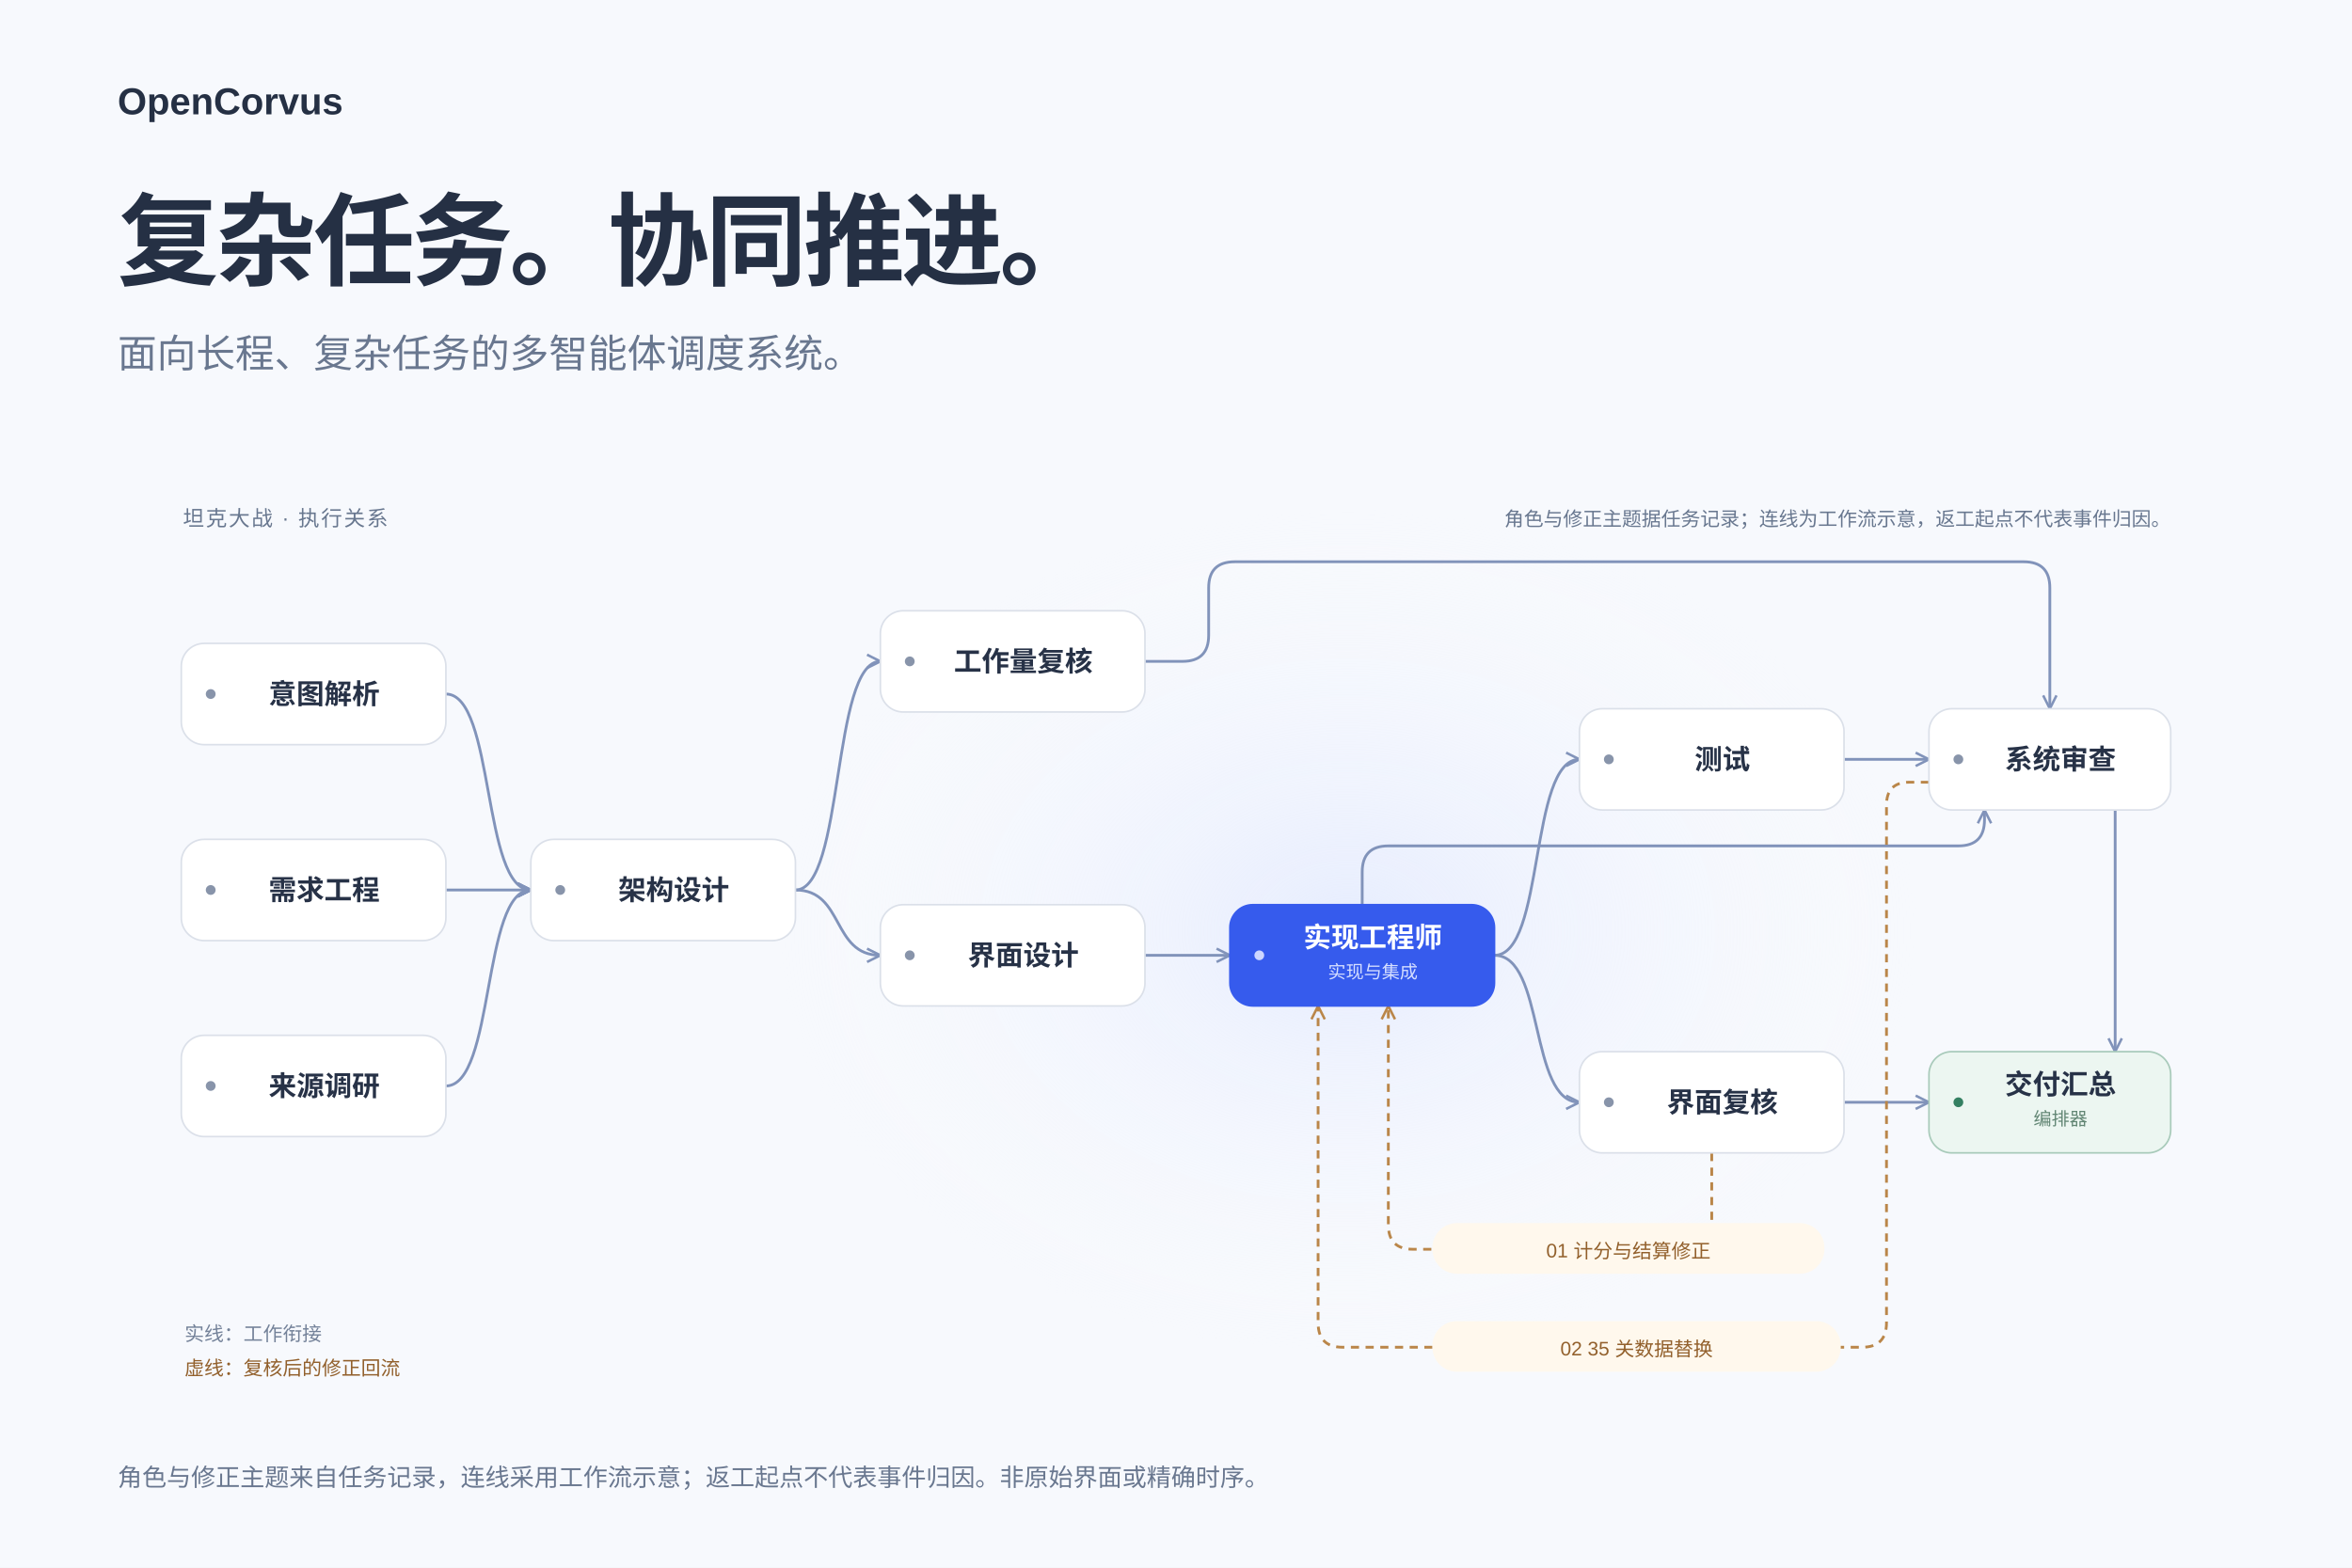
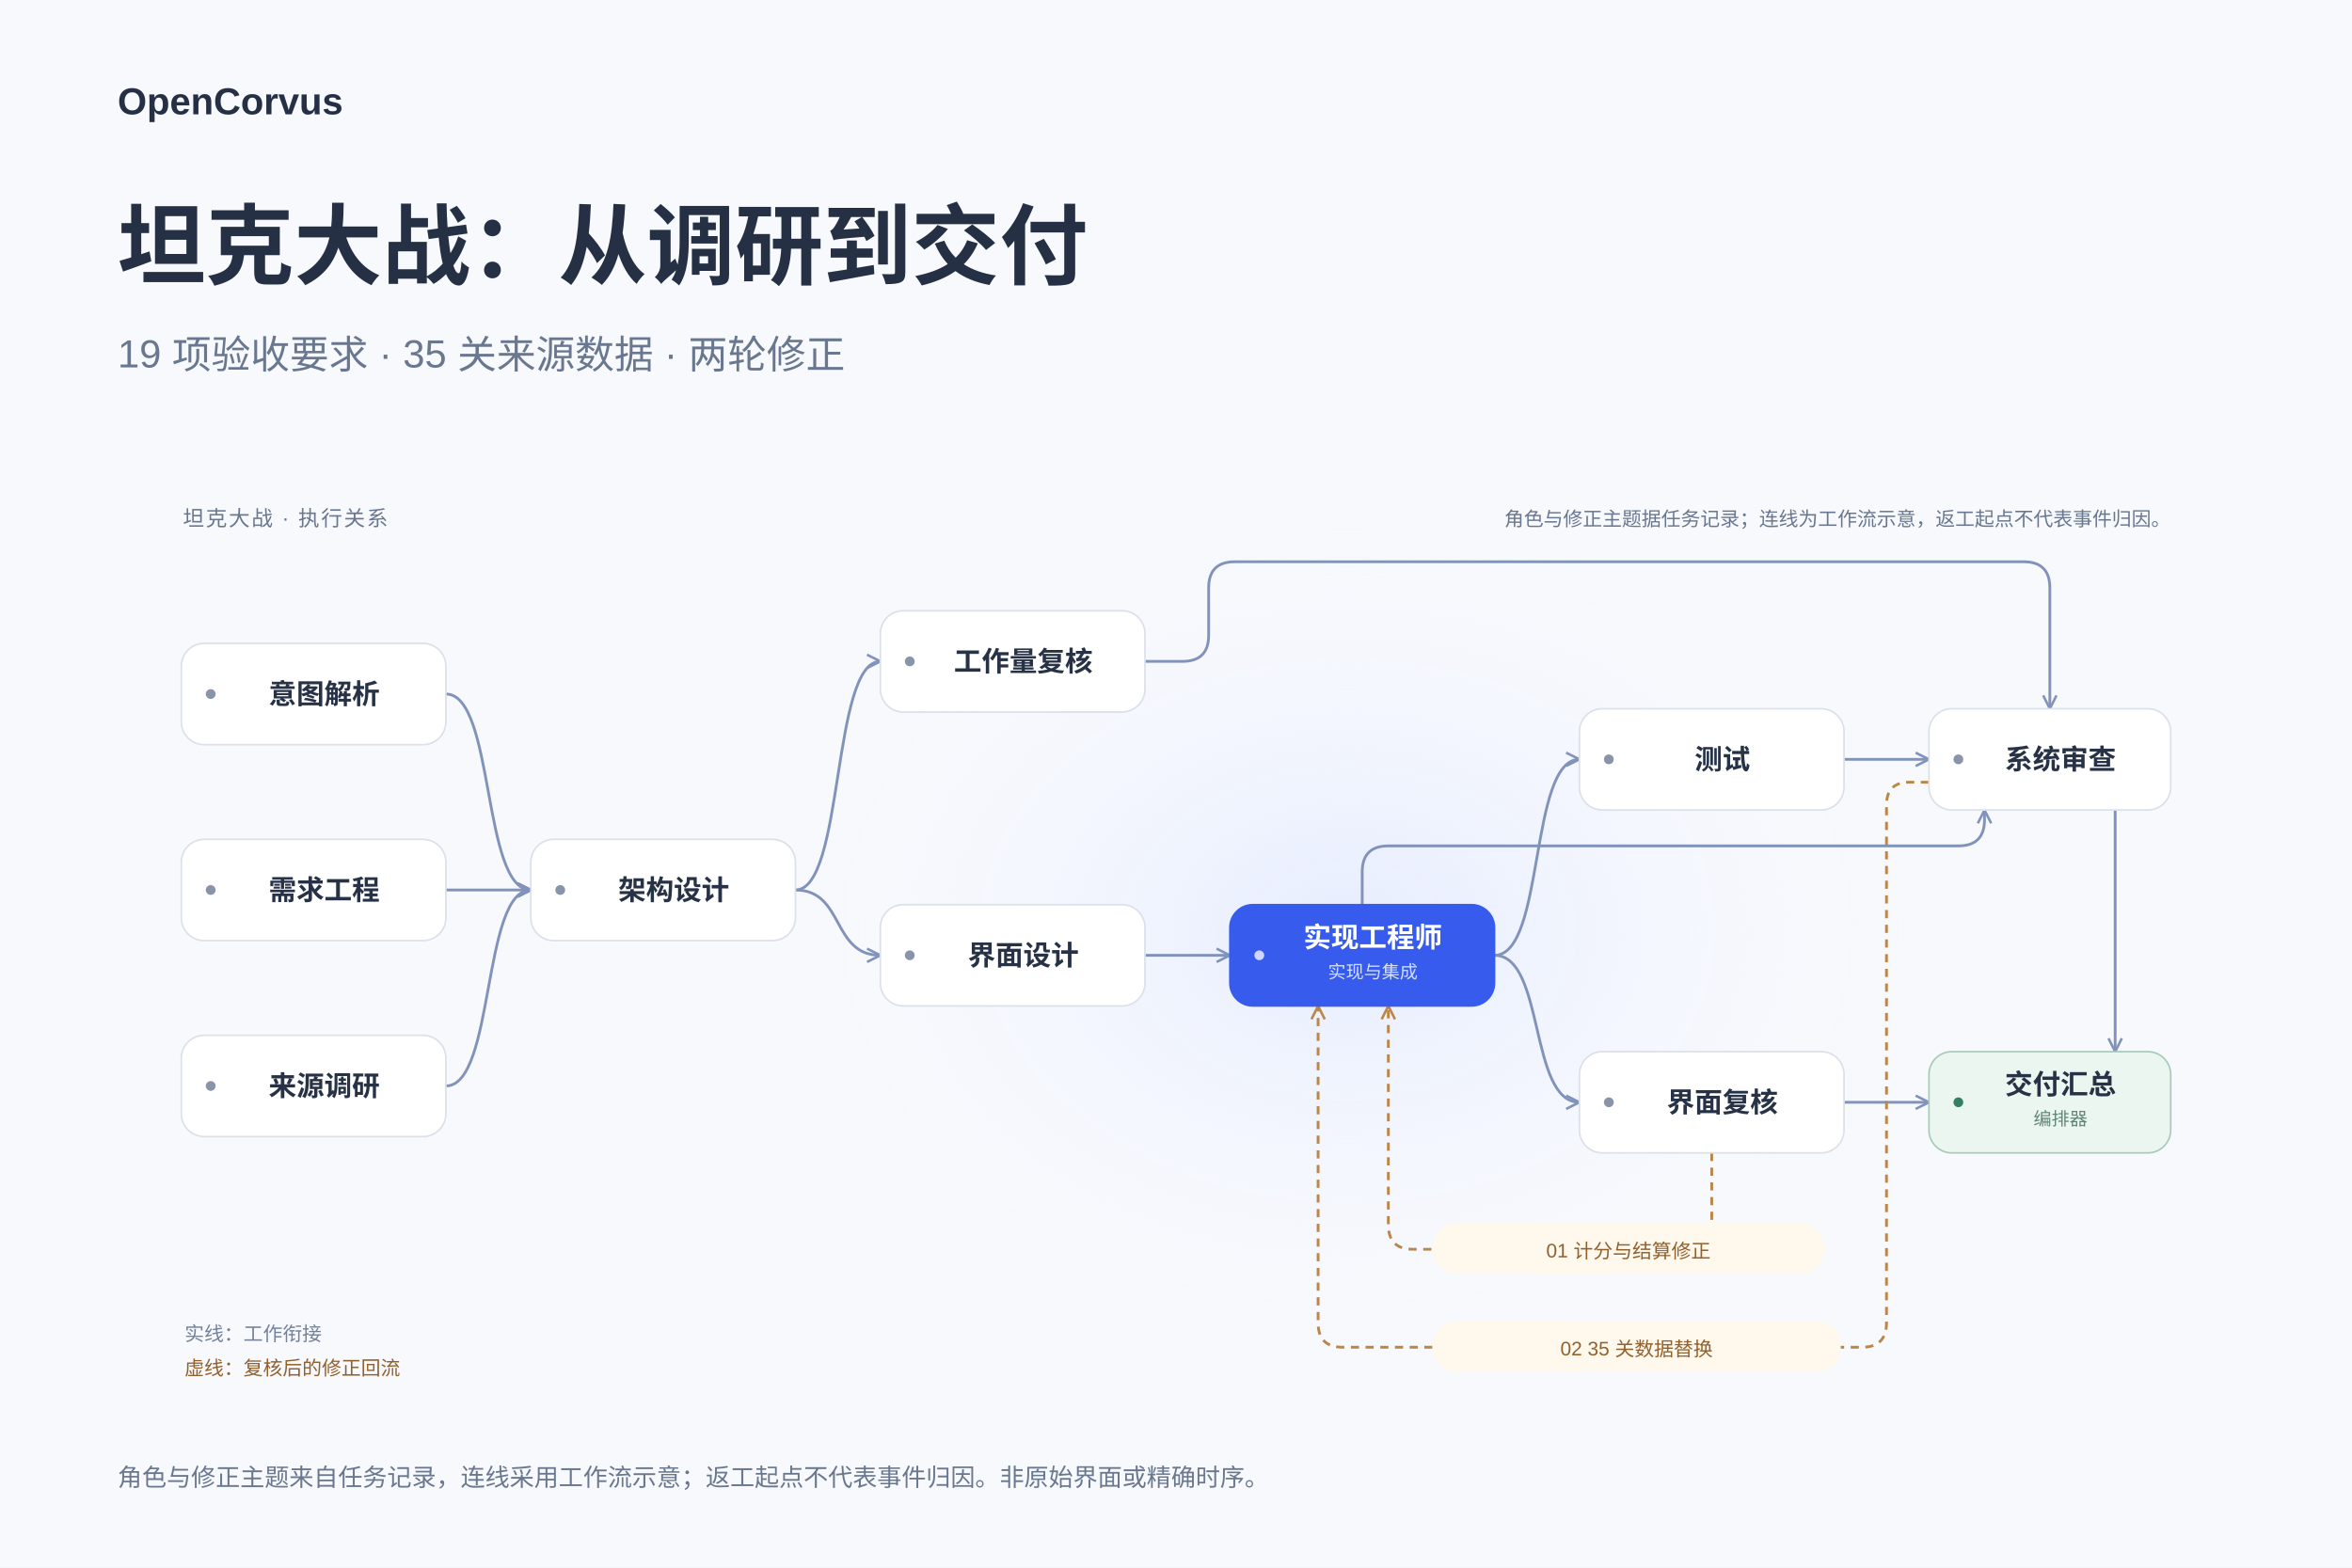
<svg xmlns="http://www.w3.org/2000/svg" width="1440" height="960" viewBox="0 0 1440 960" role="img" aria-labelledby="share-title">
  <rect width="1440" height="960" fill="#f7f9fd" />
  <g font-family="Arial, Microsoft YaHei, Noto Sans CJK SC, sans-serif">
    <text x="72" y="70" fill="#253044" font-size="23" font-weight="600">OpenCorvus</text>
-     <text x="72" y="170" fill="#253044" font-size="62" font-weight="700" letter-spacing="-2">复杂任务。协同推进。</text>
-     <text x="72" y="225" fill="#69778f" font-size="24">面向长程、复杂任务的多智能体调度系统。</text>
+     <text x="72" y="170" fill="#253044" font-size="54" font-weight="700">坦克大战：从调研到交付</text>
+     <text x="72" y="225" fill="#69778f" font-size="24">19 项验收要求 · 35 关来源数据 · 两轮修正</text>
    <text x="72" y="910" fill="#69778f" font-size="15">角色与修正主题来自任务记录，连线采用工作流示意；返工起点不代表事件归因。非原始界面或精确时序。</text>
  </g>
  <g transform="translate(75 280)">
    <svg viewBox="0 0 1290 590" width="1290" height="590" role="img" aria-labelledby="share-title share-desc">
      <defs>
        <marker id="share-arrow" viewBox="0 0 10 10" refX="9" refY="5" markerWidth="6" markerHeight="6" orient="auto">
          <path d="M1 1 9 5 1 9" fill="none" stroke="#8193ba" stroke-width="1.5" />
        </marker>
        <marker id="share-repair" viewBox="0 0 10 10" refX="9" refY="5" markerWidth="6" markerHeight="6" orient="auto">
          <path d="M1 1 9 5 1 9" fill="none" stroke="#ba8649" stroke-width="1.5" />
        </marker>
        <radialGradient id="share-wash">
          <stop stop-color="#dfe7ff" stop-opacity=".7" />
          <stop offset="1" stop-color="#f7f9fd" stop-opacity="0" />
        </radialGradient>
      </defs>
      <rect width="1290" height="590" rx="24" fill="#f7f9fd" />
      <ellipse cx="750" cy="290" rx="350" ry="260" fill="url(#share-wash)" />
      <g font-family="Arial, Microsoft YaHei, Noto Sans CJK SC, sans-serif">
        <text x="37" y="42" font-size="13" fill="#68778f" letter-spacing="1">坦克大战 · 执行关系</text>
        <text x="1254" y="42" text-anchor="end" font-size="12" fill="#68778f">角色与修正主题据任务记录；连线为工作流示意，返工起点不代表事件归因。</text>
        <g fill="none" stroke="#8193ba" stroke-width="1.7">
          <path data-from="intent" data-to="architecture" d="M198 145 C228 145 220 265 250 265" marker-end="url(#share-arrow)" />
          <path data-from="requirements" data-to="architecture" d="M198 265 H250" marker-end="url(#share-arrow)" />
          <path data-from="research" data-to="architecture" d="M198 385 C228 385 220 265 250 265" marker-end="url(#share-arrow)" />
          <path data-from="architecture" data-to="workload" d="M412 265 C442 265 434 125 464 125" marker-end="url(#share-arrow)" />
          <path data-from="architecture" data-to="design" d="M412 265 C442 265 434 305 464 305" marker-end="url(#share-arrow)" />
          <path data-from="design" data-to="implementation" d="M626 305 H678" marker-end="url(#share-arrow)" />
          <path data-from="implementation" data-to="test" d="M840 305 C871 305 861 185 892 185" marker-end="url(#share-arrow)" />
          <path data-from="implementation" data-to="interface-review" d="M840 305 C871 305 861 395 892 395" marker-end="url(#share-arrow)" />
          <path data-from="test" data-to="system-review" d="M1054 185 H1106" marker-end="url(#share-arrow)" />
          <path data-from="workload" data-to="system-review" d="M626 125 H649 Q665 125 665 109 V80 Q665 64 681 64 H1164 Q1180 64 1180 80 V154" marker-end="url(#share-arrow)" />
          <path data-from="implementation" data-to="system-review" d="M759 274 V254 Q759 238 775 238 H1124 Q1140 238 1140 222 V216" marker-end="url(#share-arrow)" />
          <path data-from="system-review" data-to="delivery" d="M1220 216 V364" marker-end="url(#share-arrow)" />
          <path data-from="interface-review" data-to="delivery" d="M1054 395 H1106" marker-end="url(#share-arrow)" />
        </g>
        <g fill="none" stroke="#ba8649" stroke-width="1.7" stroke-dasharray="5 4">
          <path data-from="interface-review" data-to="implementation" d="M973 426 V470 Q973 485 958 485 H790 Q775 485 775 470 V336" marker-end="url(#share-repair)" />
          <path data-from="system-review" data-to="implementation" d="M1106 199 H1094 Q1080 199 1080 213 V530 Q1080 545 1065 545 H747 Q732 545 732 530 V336" marker-end="url(#share-repair)" />
        </g>
        <g data-node="intent" transform="translate(36 114)">
          <rect width="162" height="62" rx="14" fill="#ffffff" stroke="#dbe0e9" />
          <circle cx="18" cy="31" r="3" fill="#8894aa" />
          <text x="87.5" y="37" text-anchor="middle" fill="#273247" font-size="17" font-weight="600">意图解析</text>
        </g>
        <g data-node="requirements" transform="translate(36 234)">
          <rect width="162" height="62" rx="14" fill="#ffffff" stroke="#dbe0e9" />
          <circle cx="18" cy="31" r="3" fill="#8894aa" />
          <text x="87.5" y="37" text-anchor="middle" fill="#273247" font-size="17" font-weight="600">需求工程</text>
        </g>
        <g data-node="research" transform="translate(36 354)">
          <rect width="162" height="62" rx="14" fill="#ffffff" stroke="#dbe0e9" />
          <circle cx="18" cy="31" r="3" fill="#8894aa" />
          <text x="87.5" y="37" text-anchor="middle" fill="#273247" font-size="17" font-weight="600">来源调研</text>
        </g>
        <g data-node="architecture" transform="translate(250 234)">
          <rect width="162" height="62" rx="14" fill="#ffffff" stroke="#dbe0e9" />
          <circle cx="18" cy="31" r="3" fill="#8894aa" />
          <text x="87.5" y="37" text-anchor="middle" fill="#273247" font-size="17" font-weight="600">架构设计</text>
        </g>
        <g data-node="workload" transform="translate(464 94)">
          <rect width="162" height="62" rx="14" fill="#ffffff" stroke="#dbe0e9" />
          <circle cx="18" cy="31" r="3" fill="#8894aa" />
          <text x="87.5" y="37" text-anchor="middle" fill="#273247" font-size="17" font-weight="600">工作量复核</text>
        </g>
        <g data-node="design" transform="translate(464 274)">
          <rect width="162" height="62" rx="14" fill="#ffffff" stroke="#dbe0e9" />
          <circle cx="18" cy="31" r="3" fill="#8894aa" />
          <text x="87.5" y="37" text-anchor="middle" fill="#273247" font-size="17" font-weight="600">界面设计</text>
        </g>
        <g data-node="implementation" transform="translate(678 274)">
          <rect width="162" height="62" rx="14" fill="#365bed" stroke="#365bed" />
          <circle cx="18" cy="31" r="3" fill="#cdd7ff" />
          <text x="87.5" y="26" text-anchor="middle" fill="white" font-size="17" font-weight="600">实现工程师</text>
          <text x="87.5" y="45" text-anchor="middle" fill="#d6dfff" font-size="11">实现与集成</text>
        </g>
        <g data-node="test" transform="translate(892 154)">
          <rect width="162" height="62" rx="14" fill="#ffffff" stroke="#dbe0e9" />
          <circle cx="18" cy="31" r="3" fill="#8894aa" />
          <text x="87.5" y="37" text-anchor="middle" fill="#273247" font-size="17" font-weight="600">测试</text>
        </g>
        <g data-node="interface-review" transform="translate(892 364)">
          <rect width="162" height="62" rx="14" fill="#ffffff" stroke="#dbe0e9" />
          <circle cx="18" cy="31" r="3" fill="#8894aa" />
          <text x="87.5" y="37" text-anchor="middle" fill="#273247" font-size="17" font-weight="600">界面复核</text>
        </g>
        <g data-node="system-review" transform="translate(1106 154)">
          <rect width="148" height="62" rx="14" fill="#ffffff" stroke="#dbe0e9" />
          <circle cx="18" cy="31" r="3" fill="#8894aa" />
          <text x="80.5" y="37" text-anchor="middle" fill="#273247" font-size="17" font-weight="600">系统审查</text>
        </g>
        <g data-node="delivery" transform="translate(1106 364)">
          <rect width="148" height="62" rx="14" fill="#ecf6f1" stroke="#a8caba" />
          <circle cx="18" cy="31" r="3" fill="#348062" />
          <text x="80.5" y="26" text-anchor="middle" fill="#273247" font-size="17" font-weight="600">交付汇总</text>
          <text x="80.5" y="45" text-anchor="middle" fill="#628674" font-size="11">编排器</text>
        </g>
        <rect x="802" y="469" width="240" height="31" rx="15" fill="#fff8ed" />
        <text x="922" y="490" text-anchor="middle" font-size="12" fill="#92602c">01  计分与结算修正</text>
        <rect x="802" y="529" width="250" height="31" rx="15" fill="#fff8ed" />
        <text x="927" y="550" text-anchor="middle" font-size="12" fill="#92602c">02  35 关数据替换</text>
        <text x="38" y="541" font-size="12" fill="#748299">实线：工作衔接</text>
        <text x="38" y="562" font-size="12" fill="#92602c">虚线：复核后的修正回流</text>
      </g>
    </svg>
  </g>
</svg>
